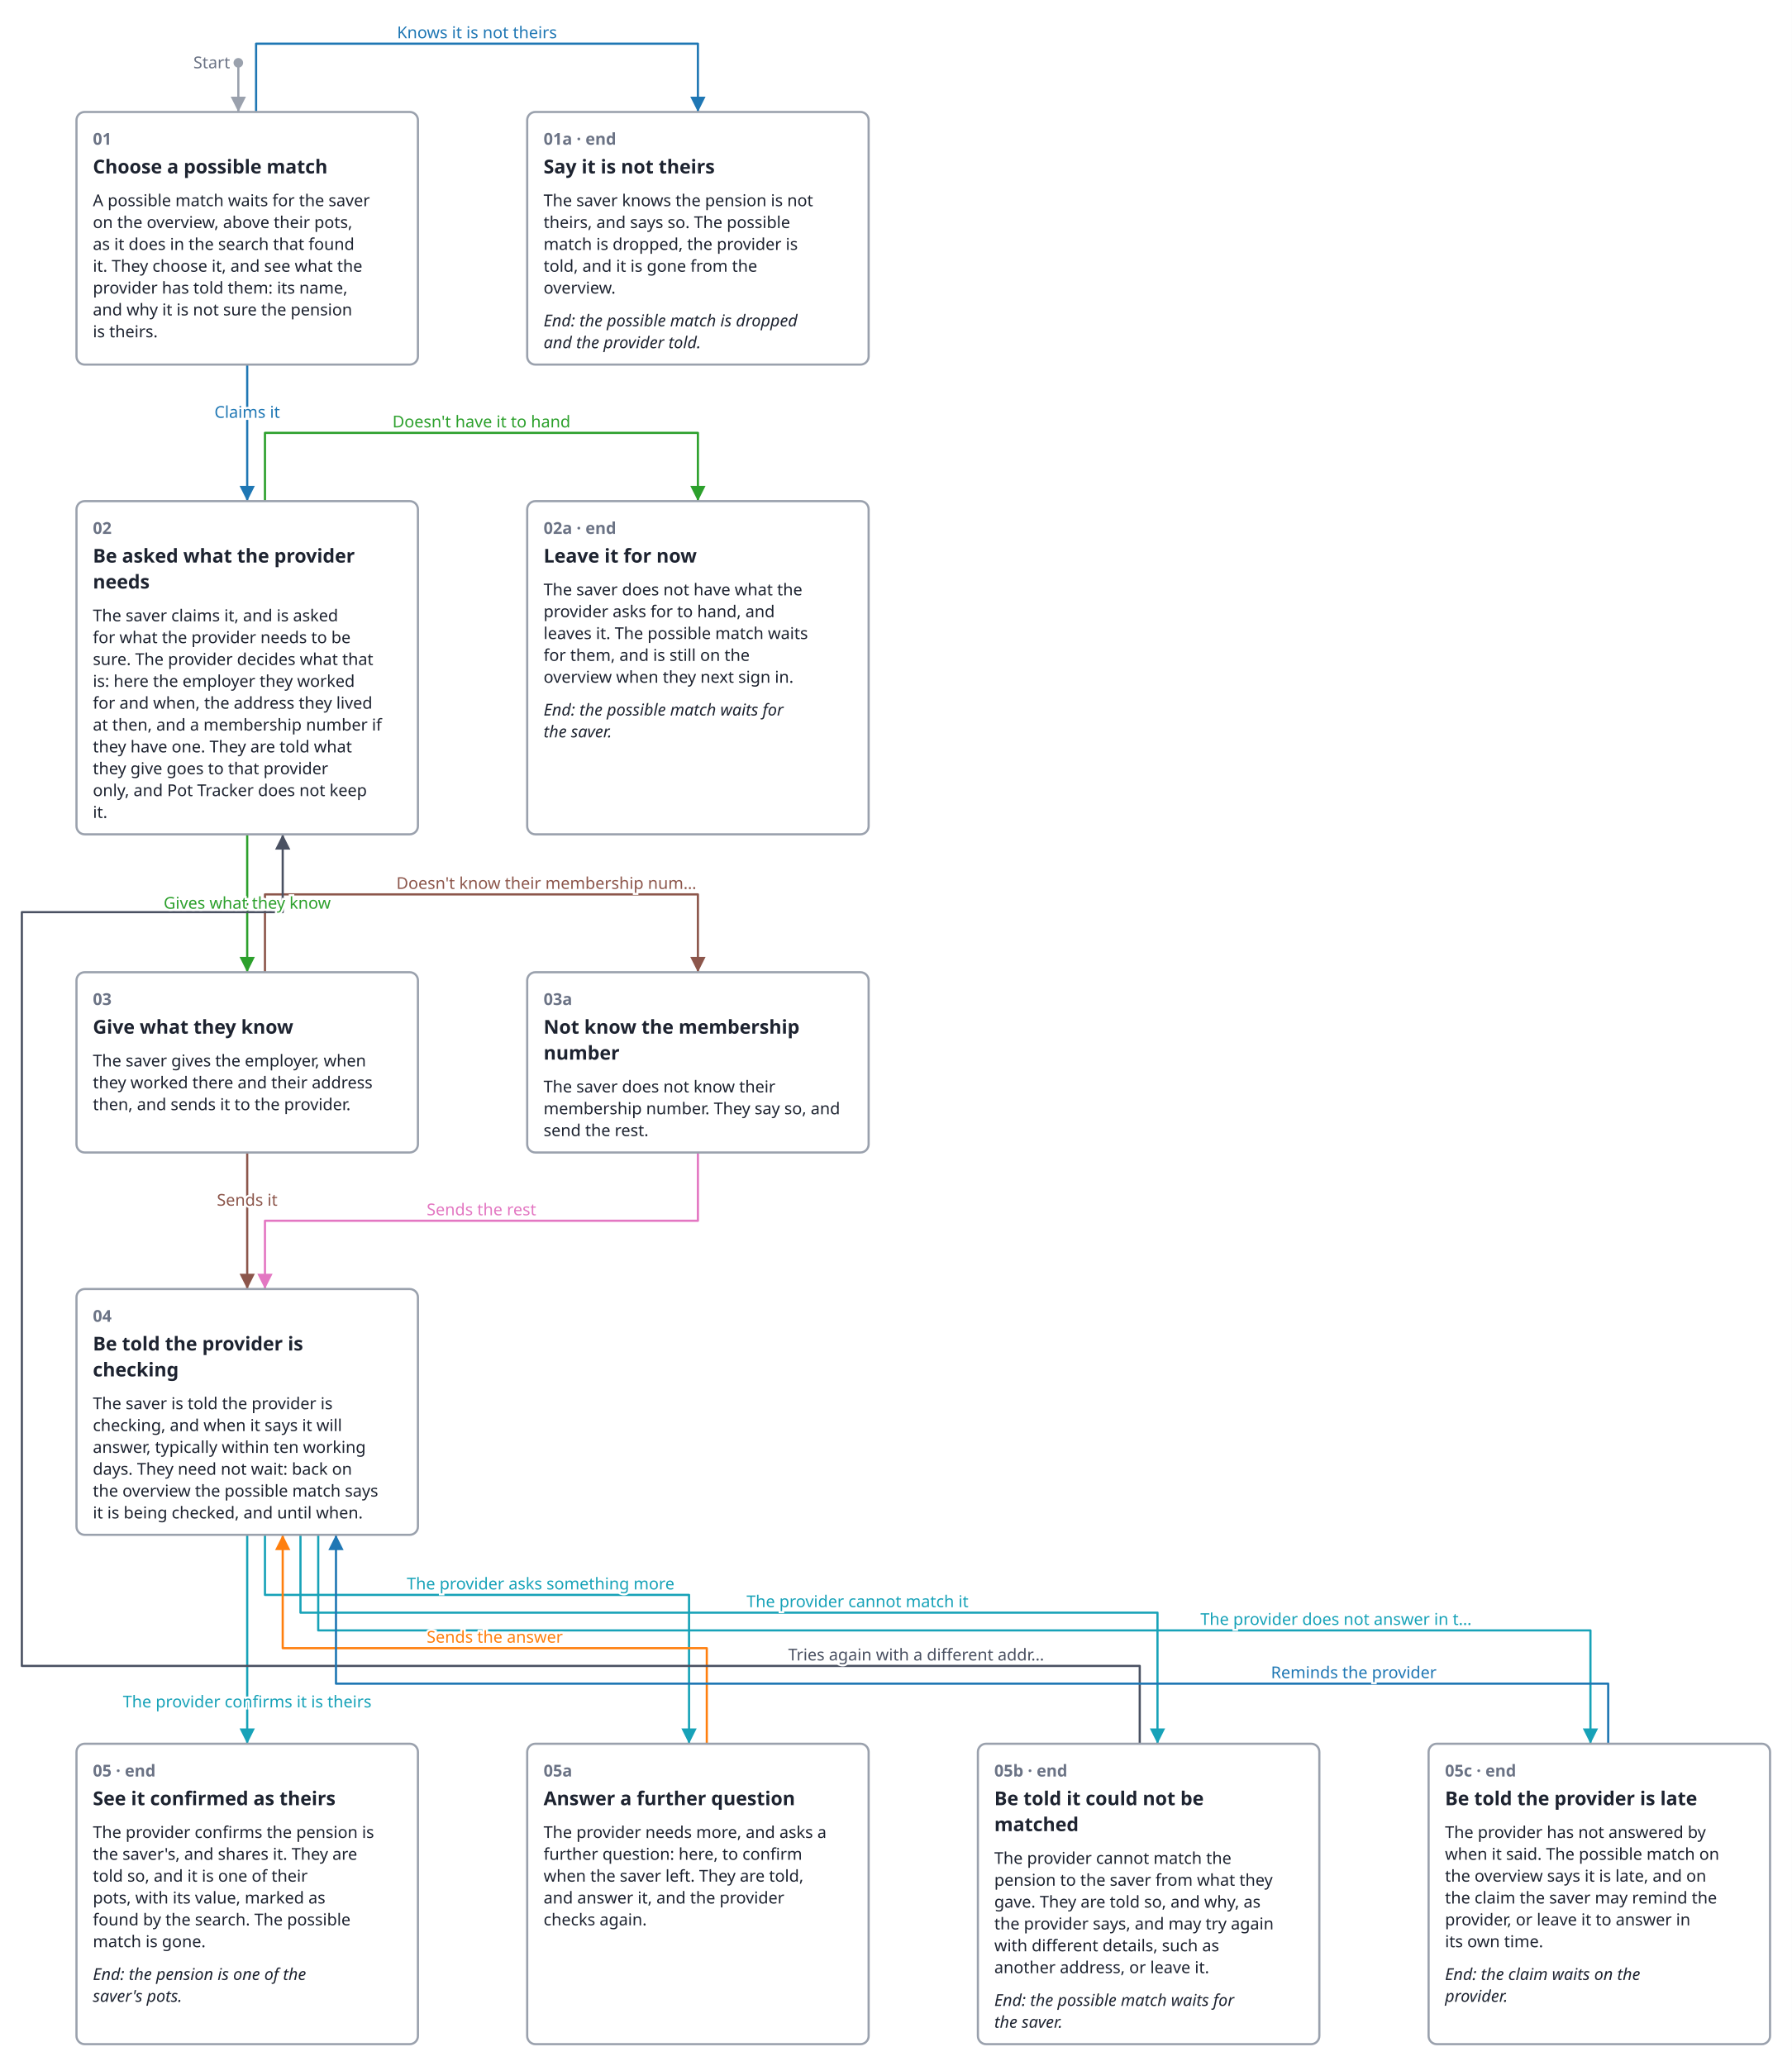
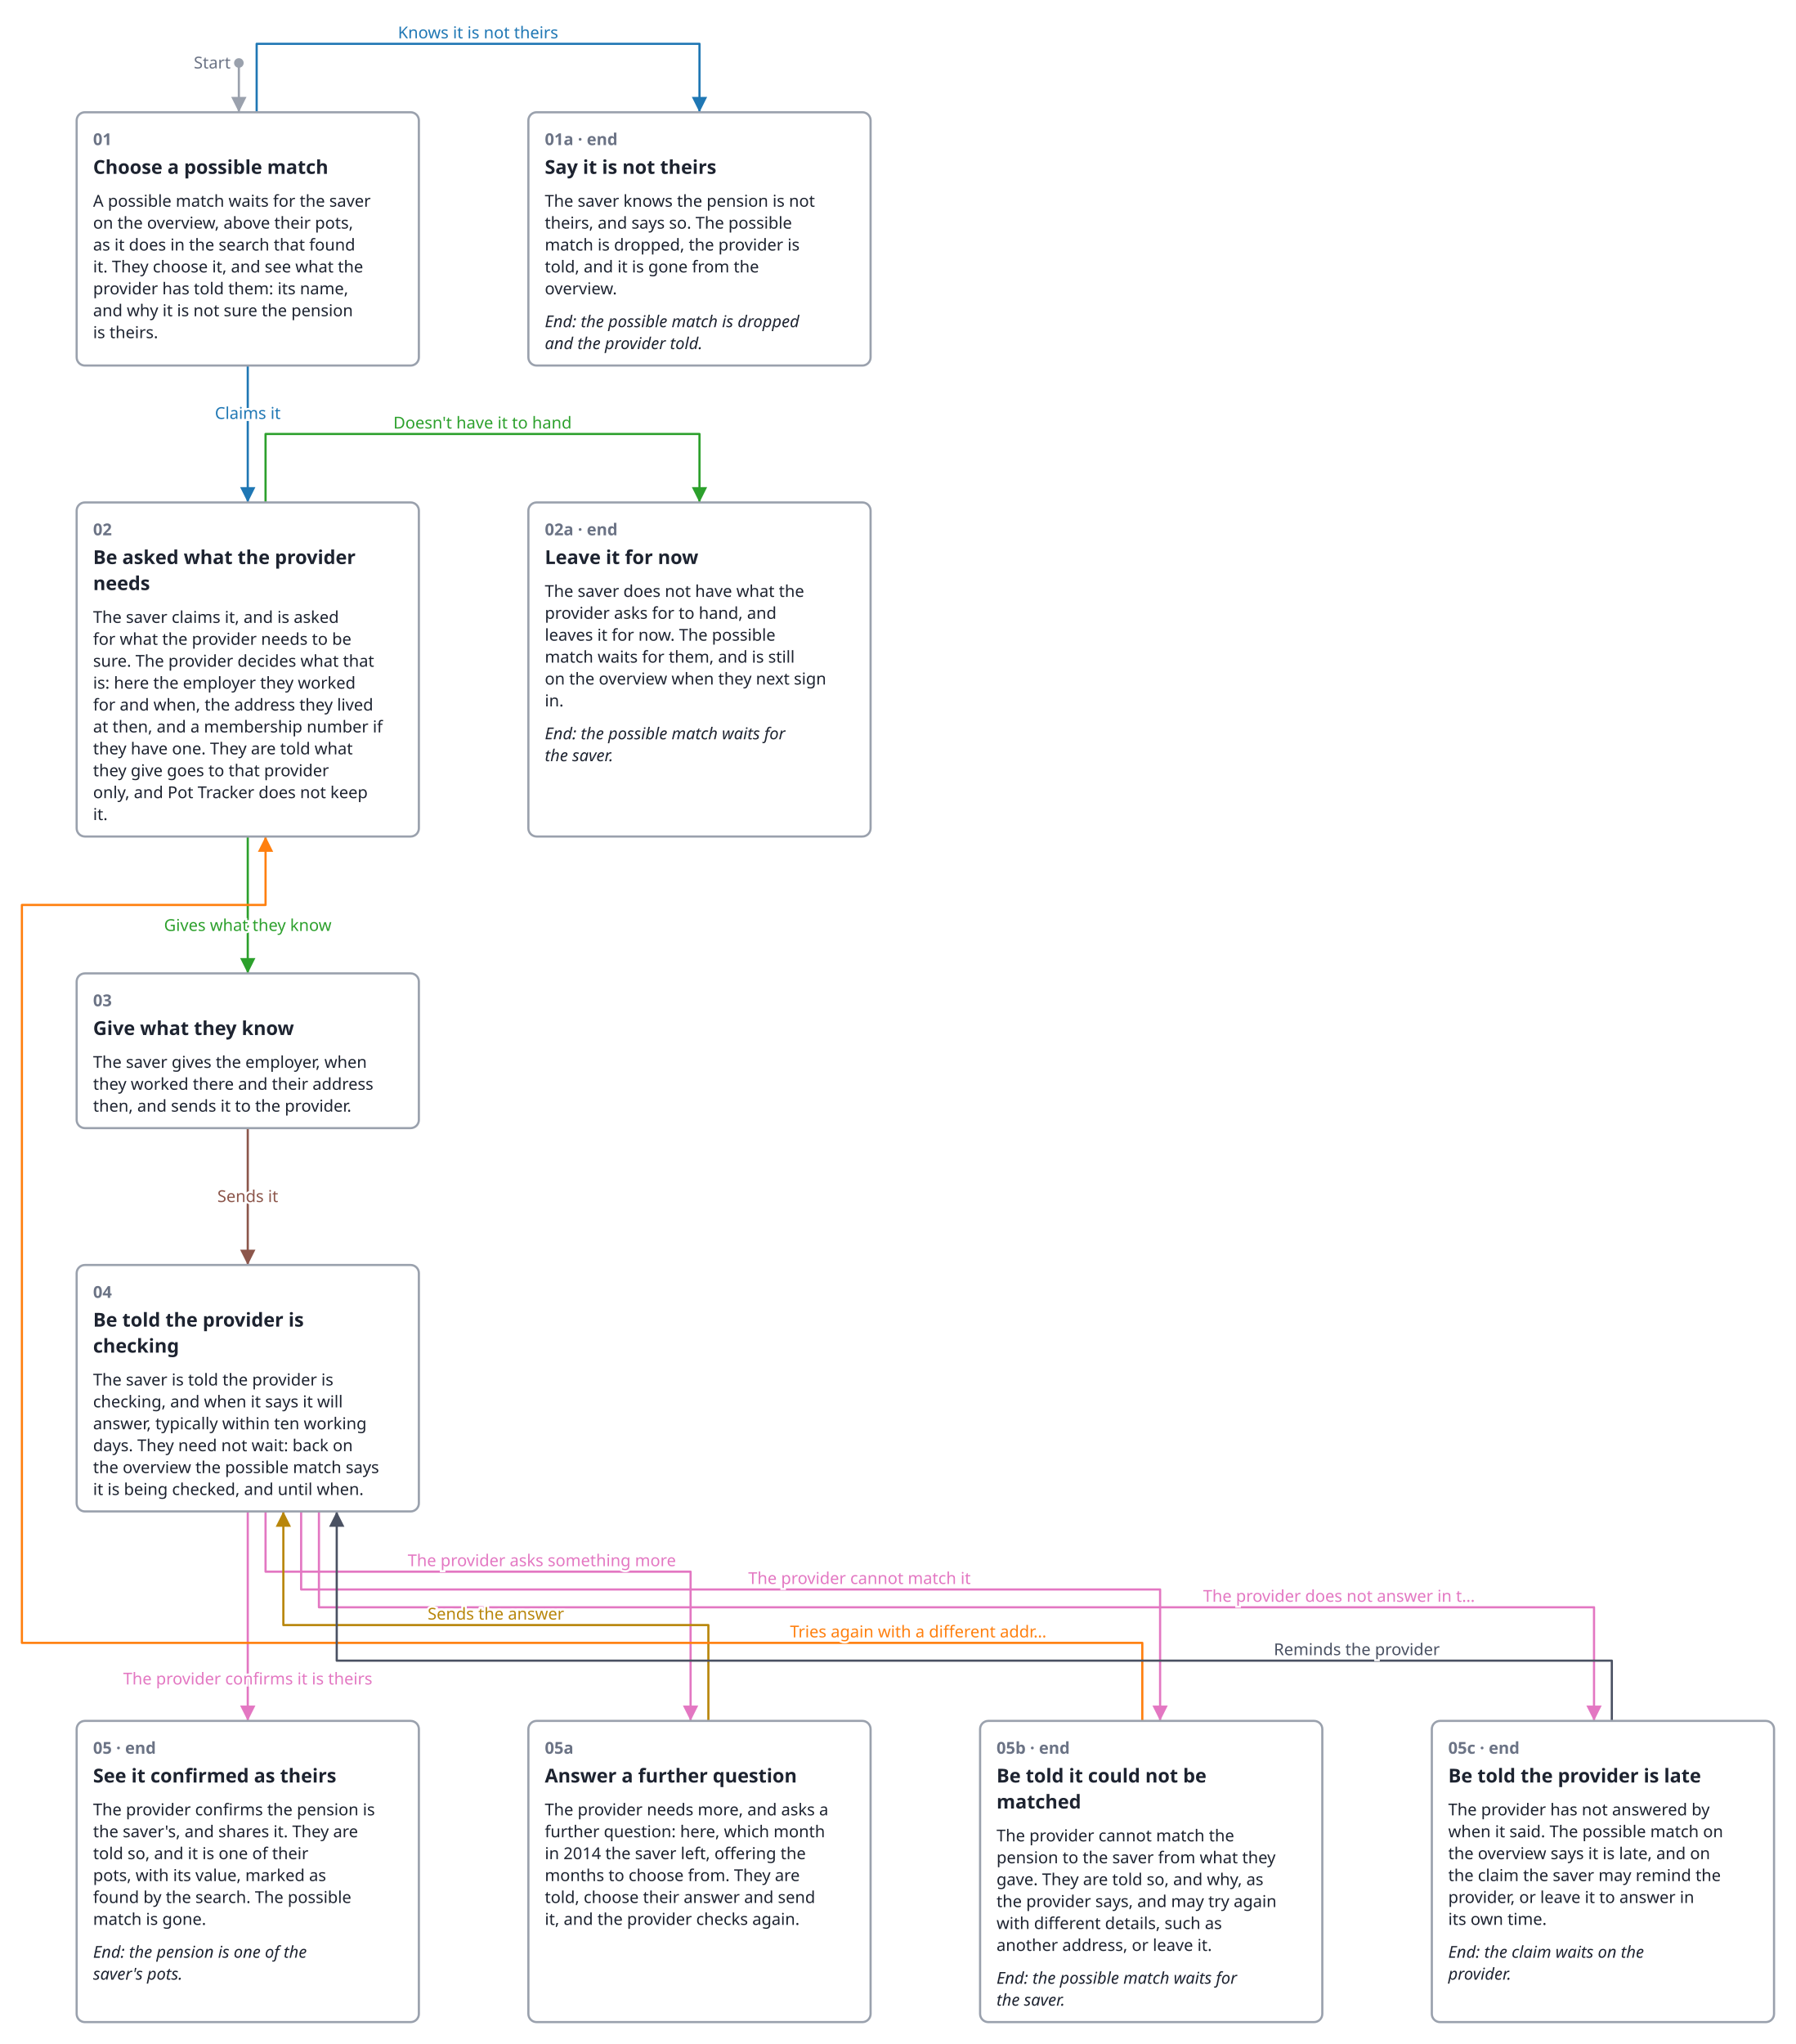
- <svg xmlns="http://www.w3.org/2000/svg" width="1312" height="1513" viewBox="0 0 1312 1513" font-family="sans-serif">
+ <svg xmlns="http://www.w3.org/2000/svg" width="1312" height="1493" viewBox="0 0 1312 1493" font-family="sans-serif">
  <defs>
    <marker id="arrow-in" viewBox="0 0 10 10" refX="10" refY="5" markerWidth="7" markerHeight="7" orient="auto-start-reverse">
      <path d="M0,0 L10,5 L0,10 z" fill="#1f8a4c" />
    </marker>
    <marker id="arrow-out" viewBox="0 0 10 10" refX="10" refY="5" markerWidth="7" markerHeight="7" orient="auto-start-reverse">
      <path d="M0,0 L10,5 L0,10 z" fill="#d9480f" />
    </marker>
    <marker id="arrow-line" viewBox="0 0 10 10" refX="10" refY="5" markerWidth="7" markerHeight="7" orient="auto-start-reverse">
      <path d="M0,0 L10,5 L0,10 z" fill="#9aa1ad" />
    </marker>
    <marker id="arrow-p0" viewBox="0 0 10 10" refX="10" refY="5" markerWidth="7" markerHeight="7" orient="auto-start-reverse">
      <path d="M0,0 L10,5 L0,10 z" fill="#1f77b4" />
    </marker>
    <marker id="arrow-p1" viewBox="0 0 10 10" refX="10" refY="5" markerWidth="7" markerHeight="7" orient="auto-start-reverse">
      <path d="M0,0 L10,5 L0,10 z" fill="#d62728" />
    </marker>
    <marker id="arrow-p2" viewBox="0 0 10 10" refX="10" refY="5" markerWidth="7" markerHeight="7" orient="auto-start-reverse">
      <path d="M0,0 L10,5 L0,10 z" fill="#2ca02c" />
    </marker>
    <marker id="arrow-p3" viewBox="0 0 10 10" refX="10" refY="5" markerWidth="7" markerHeight="7" orient="auto-start-reverse">
      <path d="M0,0 L10,5 L0,10 z" fill="#9467bd" />
    </marker>
    <marker id="arrow-p4" viewBox="0 0 10 10" refX="10" refY="5" markerWidth="7" markerHeight="7" orient="auto-start-reverse">
      <path d="M0,0 L10,5 L0,10 z" fill="#8c564b" />
    </marker>
    <marker id="arrow-p5" viewBox="0 0 10 10" refX="10" refY="5" markerWidth="7" markerHeight="7" orient="auto-start-reverse">
      <path d="M0,0 L10,5 L0,10 z" fill="#e377c2" />
    </marker>
    <marker id="arrow-p6" viewBox="0 0 10 10" refX="10" refY="5" markerWidth="7" markerHeight="7" orient="auto-start-reverse">
      <path d="M0,0 L10,5 L0,10 z" fill="#17a2b8" />
    </marker>
    <marker id="arrow-p7" viewBox="0 0 10 10" refX="10" refY="5" markerWidth="7" markerHeight="7" orient="auto-start-reverse">
      <path d="M0,0 L10,5 L0,10 z" fill="#b8860b" />
    </marker>
    <marker id="arrow-p8" viewBox="0 0 10 10" refX="10" refY="5" markerWidth="7" markerHeight="7" orient="auto-start-reverse">
      <path d="M0,0 L10,5 L0,10 z" fill="#ff7f0e" />
    </marker>
    <marker id="arrow-p9" viewBox="0 0 10 10" refX="10" refY="5" markerWidth="7" markerHeight="7" orient="auto-start-reverse">
      <path d="M0,0 L10,5 L0,10 z" fill="#4a5162" />
    </marker>
  </defs>
-   <rect width="1312" height="1513" fill="#ffffff" />
+   <rect width="1312" height="1493" fill="#ffffff" />
  <g transform="translate(-24,-18)">
    <path d="M205,285 L205,385" fill="none" stroke="#1f77b4" stroke-width="1.6" stroke-linejoin="round" marker-end="url(#arrow-p0)" />
    <path d="M211.5,100 L211.5,50 L535,50 L535,100" fill="none" stroke="#1f77b4" stroke-width="1.6" stroke-linejoin="round" marker-end="url(#arrow-p0)" />
-     <path d="M205,629 L205,730" fill="none" stroke="#2ca02c" stroke-width="1.6" stroke-linejoin="round" marker-end="url(#arrow-p2)" />
+     <path d="M205,629 L205,729" fill="none" stroke="#2ca02c" stroke-width="1.6" stroke-linejoin="round" marker-end="url(#arrow-p2)" />
    <path d="M218,385 L218,335 L535,335 L535,385" fill="none" stroke="#2ca02c" stroke-width="1.6" stroke-linejoin="round" marker-end="url(#arrow-p2)" />
-     <path d="M205,862 L205,962" fill="none" stroke="#8c564b" stroke-width="1.6" stroke-linejoin="round" marker-end="url(#arrow-p4)" />
-     <path d="M218,730 L218,673 L535,673 L535,730" fill="none" stroke="#8c564b" stroke-width="1.6" stroke-linejoin="round" marker-end="url(#arrow-p4)" />
-     <path d="M535,862 L535,912 L218,912 L218,962" fill="none" stroke="#e377c2" stroke-width="1.6" stroke-linejoin="round" marker-end="url(#arrow-p5)" />
-     <path d="M205,1142 L205,1295" fill="none" stroke="#17a2b8" stroke-width="1.6" stroke-linejoin="round" marker-end="url(#arrow-p6)" />
-     <path d="M218,1142 L218,1186 L528.5,1186 L528.5,1295" fill="none" stroke="#17a2b8" stroke-width="1.6" stroke-linejoin="round" marker-end="url(#arrow-p6)" />
-     <path d="M244,1142 L244,1199 L871.5,1199 L871.5,1295" fill="none" stroke="#17a2b8" stroke-width="1.6" stroke-linejoin="round" marker-end="url(#arrow-p6)" />
-     <path d="M257,1142 L257,1212 L1188.5,1212 L1188.5,1295" fill="none" stroke="#17a2b8" stroke-width="1.6" stroke-linejoin="round" marker-end="url(#arrow-p6)" />
-     <path d="M541.5,1295 L541.5,1225 L231,1225 L231,1142" fill="none" stroke="#ff7f0e" stroke-width="1.6" stroke-linejoin="round" marker-end="url(#arrow-p8)" />
-     <path d="M858.5,1295 L858.5,1238 L40,1238 L40,686 L231,686 L231,629" fill="none" stroke="#4a5162" stroke-width="1.6" stroke-linejoin="round" marker-end="url(#arrow-p9)" />
-     <path d="M1201.5,1295 L1201.5,1251 L270,1251 L270,1142" fill="none" stroke="#1f77b4" stroke-width="1.6" stroke-linejoin="round" marker-end="url(#arrow-p0)" />
+     <path d="M205,842 L205,942" fill="none" stroke="#8c564b" stroke-width="1.6" stroke-linejoin="round" marker-end="url(#arrow-p4)" />
+     <path d="M205,1122 L205,1275" fill="none" stroke="#e377c2" stroke-width="1.6" stroke-linejoin="round" marker-end="url(#arrow-p5)" />
+     <path d="M218,1122 L218,1166 L528.5,1166 L528.5,1275" fill="none" stroke="#e377c2" stroke-width="1.6" stroke-linejoin="round" marker-end="url(#arrow-p5)" />
+     <path d="M244,1122 L244,1179 L871.5,1179 L871.5,1275" fill="none" stroke="#e377c2" stroke-width="1.6" stroke-linejoin="round" marker-end="url(#arrow-p5)" />
+     <path d="M257,1122 L257,1192 L1188.5,1192 L1188.5,1275" fill="none" stroke="#e377c2" stroke-width="1.6" stroke-linejoin="round" marker-end="url(#arrow-p5)" />
+     <path d="M541.5,1275 L541.5,1205 L231,1205 L231,1122" fill="none" stroke="#b8860b" stroke-width="1.6" stroke-linejoin="round" marker-end="url(#arrow-p7)" />
+     <path d="M858.5,1275 L858.5,1218 L40,1218 L40,679 L218,679 L218,629" fill="none" stroke="#ff7f0e" stroke-width="1.6" stroke-linejoin="round" marker-end="url(#arrow-p8)" />
+     <path d="M1201.5,1275 L1201.5,1231 L270,1231 L270,1122" fill="none" stroke="#4a5162" stroke-width="1.6" stroke-linejoin="round" marker-end="url(#arrow-p9)" />
    <circle cx="198.5" cy="64" r="3.5" fill="#9aa1ad" />
    <path d="M198.5,64 L198.5,100" fill="none" stroke="#9aa1ad" stroke-width="1.6" marker-end="url(#arrow-line)" />
    <rect x="80" y="100" width="250" height="185" rx="6" fill="#ffffff" stroke="#9aa1ad" stroke-width="1.6" />
    <text x="92" y="124" font-size="12" font-weight="bold" fill="#6b7385">01</text>
    <text x="92" y="145" font-size="14" font-weight="bold" fill="#1d2330">Choose a possible match</text>
    <text x="92" y="169" font-size="12" fill="#1d2330">A possible match waits for the saver</text>
    <text x="92" y="185" font-size="12" fill="#1d2330">on the overview, above their pots,</text>
    <text x="92" y="201" font-size="12" fill="#1d2330">as it does in the search that found</text>
    <text x="92" y="217" font-size="12" fill="#1d2330">it. They choose it, and see what the</text>
    <text x="92" y="233" font-size="12" fill="#1d2330">provider has told them: its name,</text>
    <text x="92" y="249" font-size="12" fill="#1d2330">and why it is not sure the pension</text>
    <text x="92" y="265" font-size="12" fill="#1d2330">is theirs.</text>
    <rect x="410" y="100" width="250" height="185" rx="6" fill="#ffffff" stroke="#9aa1ad" stroke-width="1.6" />
    <text x="422" y="124" font-size="12" font-weight="bold" fill="#6b7385">01a · end</text>
    <text x="422" y="145" font-size="14" font-weight="bold" fill="#1d2330">Say it is not theirs</text>
    <text x="422" y="169" font-size="12" fill="#1d2330">The saver knows the pension is not</text>
    <text x="422" y="185" font-size="12" fill="#1d2330">theirs, and says so. The possible</text>
    <text x="422" y="201" font-size="12" fill="#1d2330">match is dropped, the provider is</text>
    <text x="422" y="217" font-size="12" fill="#1d2330">told, and it is gone from the</text>
    <text x="422" y="233" font-size="12" fill="#1d2330">overview.</text>
    <text x="422" y="257" font-size="12" font-style="italic" fill="#1d2330">End: the possible match is dropped</text>
    <text x="422" y="273" font-size="12" font-style="italic" fill="#1d2330">and the provider told.</text>
    <rect x="80" y="385" width="250" height="244" rx="6" fill="#ffffff" stroke="#9aa1ad" stroke-width="1.6" />
    <text x="92" y="409" font-size="12" font-weight="bold" fill="#6b7385">02</text>
    <text x="92" y="430" font-size="14" font-weight="bold" fill="#1d2330">Be asked what the provider</text>
    <text x="92" y="449" font-size="14" font-weight="bold" fill="#1d2330">needs</text>
    <text x="92" y="473" font-size="12" fill="#1d2330">The saver claims it, and is asked</text>
    <text x="92" y="489" font-size="12" fill="#1d2330">for what the provider needs to be</text>
    <text x="92" y="505" font-size="12" fill="#1d2330">sure. The provider decides what that</text>
    <text x="92" y="521" font-size="12" fill="#1d2330">is: here the employer they worked</text>
    <text x="92" y="537" font-size="12" fill="#1d2330">for and when, the address they lived</text>
    <text x="92" y="553" font-size="12" fill="#1d2330">at then, and a membership number if</text>
    <text x="92" y="569" font-size="12" fill="#1d2330">they have one. They are told what</text>
    <text x="92" y="585" font-size="12" fill="#1d2330">they give goes to that provider</text>
    <text x="92" y="601" font-size="12" fill="#1d2330">only, and Pot Tracker does not keep</text>
    <text x="92" y="617" font-size="12" fill="#1d2330">it.</text>
    <rect x="410" y="385" width="250" height="244" rx="6" fill="#ffffff" stroke="#9aa1ad" stroke-width="1.6" />
    <text x="422" y="409" font-size="12" font-weight="bold" fill="#6b7385">02a · end</text>
    <text x="422" y="430" font-size="14" font-weight="bold" fill="#1d2330">Leave it for now</text>
    <text x="422" y="454" font-size="12" fill="#1d2330">The saver does not have what the</text>
    <text x="422" y="470" font-size="12" fill="#1d2330">provider asks for to hand, and</text>
-     <text x="422" y="486" font-size="12" fill="#1d2330">leaves it. The possible match waits</text>
-     <text x="422" y="502" font-size="12" fill="#1d2330">for them, and is still on the</text>
-     <text x="422" y="518" font-size="12" fill="#1d2330">overview when they next sign in.</text>
-     <text x="422" y="542" font-size="12" font-style="italic" fill="#1d2330">End: the possible match waits for</text>
-     <text x="422" y="558" font-size="12" font-style="italic" fill="#1d2330">the saver.</text>
-     <rect x="80" y="730" width="250" height="132" rx="6" fill="#ffffff" stroke="#9aa1ad" stroke-width="1.6" />
-     <text x="92" y="754" font-size="12" font-weight="bold" fill="#6b7385">03</text>
-     <text x="92" y="775" font-size="14" font-weight="bold" fill="#1d2330">Give what they know</text>
-     <text x="92" y="799" font-size="12" fill="#1d2330">The saver gives the employer, when</text>
-     <text x="92" y="815" font-size="12" fill="#1d2330">they worked there and their address</text>
-     <text x="92" y="831" font-size="12" fill="#1d2330">then, and sends it to the provider.</text>
-     <rect x="410" y="730" width="250" height="132" rx="6" fill="#ffffff" stroke="#9aa1ad" stroke-width="1.6" />
-     <text x="422" y="754" font-size="12" font-weight="bold" fill="#6b7385">03a</text>
-     <text x="422" y="775" font-size="14" font-weight="bold" fill="#1d2330">Not know the membership</text>
-     <text x="422" y="794" font-size="14" font-weight="bold" fill="#1d2330">number</text>
-     <text x="422" y="818" font-size="12" fill="#1d2330">The saver does not know their</text>
-     <text x="422" y="834" font-size="12" fill="#1d2330">membership number. They say so, and</text>
-     <text x="422" y="850" font-size="12" fill="#1d2330">send the rest.</text>
-     <rect x="80" y="962" width="250" height="180" rx="6" fill="#ffffff" stroke="#9aa1ad" stroke-width="1.6" />
-     <text x="92" y="986" font-size="12" font-weight="bold" fill="#6b7385">04</text>
-     <text x="92" y="1007" font-size="14" font-weight="bold" fill="#1d2330">Be told the provider is</text>
-     <text x="92" y="1026" font-size="14" font-weight="bold" fill="#1d2330">checking</text>
-     <text x="92" y="1050" font-size="12" fill="#1d2330">The saver is told the provider is</text>
-     <text x="92" y="1066" font-size="12" fill="#1d2330">checking, and when it says it will</text>
-     <text x="92" y="1082" font-size="12" fill="#1d2330">answer, typically within ten working</text>
-     <text x="92" y="1098" font-size="12" fill="#1d2330">days. They need not wait: back on</text>
-     <text x="92" y="1114" font-size="12" fill="#1d2330">the overview the possible match says</text>
-     <text x="92" y="1130" font-size="12" fill="#1d2330">it is being checked, and until when.</text>
-     <rect x="80" y="1295" width="250" height="220" rx="6" fill="#ffffff" stroke="#9aa1ad" stroke-width="1.6" />
-     <text x="92" y="1319" font-size="12" font-weight="bold" fill="#6b7385">05 · end</text>
-     <text x="92" y="1340" font-size="14" font-weight="bold" fill="#1d2330">See it confirmed as theirs</text>
-     <text x="92" y="1364" font-size="12" fill="#1d2330">The provider confirms the pension is</text>
-     <text x="92" y="1380" font-size="12" fill="#1d2330">the saver's, and shares it. They are</text>
-     <text x="92" y="1396" font-size="12" fill="#1d2330">told so, and it is one of their</text>
-     <text x="92" y="1412" font-size="12" fill="#1d2330">pots, with its value, marked as</text>
-     <text x="92" y="1428" font-size="12" fill="#1d2330">found by the search. The possible</text>
-     <text x="92" y="1444" font-size="12" fill="#1d2330">match is gone.</text>
-     <text x="92" y="1468" font-size="12" font-style="italic" fill="#1d2330">End: the pension is one of the</text>
-     <text x="92" y="1484" font-size="12" font-style="italic" fill="#1d2330">saver's pots.</text>
-     <rect x="410" y="1295" width="250" height="220" rx="6" fill="#ffffff" stroke="#9aa1ad" stroke-width="1.6" />
-     <text x="422" y="1319" font-size="12" font-weight="bold" fill="#6b7385">05a</text>
-     <text x="422" y="1340" font-size="14" font-weight="bold" fill="#1d2330">Answer a further question</text>
-     <text x="422" y="1364" font-size="12" fill="#1d2330">The provider needs more, and asks a</text>
-     <text x="422" y="1380" font-size="12" fill="#1d2330">further question: here, to confirm</text>
-     <text x="422" y="1396" font-size="12" fill="#1d2330">when the saver left. They are told,</text>
-     <text x="422" y="1412" font-size="12" fill="#1d2330">and answer it, and the provider</text>
-     <text x="422" y="1428" font-size="12" fill="#1d2330">checks again.</text>
-     <rect x="740" y="1295" width="250" height="220" rx="6" fill="#ffffff" stroke="#9aa1ad" stroke-width="1.6" />
-     <text x="752" y="1319" font-size="12" font-weight="bold" fill="#6b7385">05b · end</text>
-     <text x="752" y="1340" font-size="14" font-weight="bold" fill="#1d2330">Be told it could not be</text>
-     <text x="752" y="1359" font-size="14" font-weight="bold" fill="#1d2330">matched</text>
-     <text x="752" y="1383" font-size="12" fill="#1d2330">The provider cannot match the</text>
-     <text x="752" y="1399" font-size="12" fill="#1d2330">pension to the saver from what they</text>
-     <text x="752" y="1415" font-size="12" fill="#1d2330">gave. They are told so, and why, as</text>
-     <text x="752" y="1431" font-size="12" fill="#1d2330">the provider says, and may try again</text>
-     <text x="752" y="1447" font-size="12" fill="#1d2330">with different details, such as</text>
-     <text x="752" y="1463" font-size="12" fill="#1d2330">another address, or leave it.</text>
-     <text x="752" y="1487" font-size="12" font-style="italic" fill="#1d2330">End: the possible match waits for</text>
-     <text x="752" y="1503" font-size="12" font-style="italic" fill="#1d2330">the saver.</text>
-     <rect x="1070" y="1295" width="250" height="220" rx="6" fill="#ffffff" stroke="#9aa1ad" stroke-width="1.6" />
-     <text x="1082" y="1319" font-size="12" font-weight="bold" fill="#6b7385">05c · end</text>
-     <text x="1082" y="1340" font-size="14" font-weight="bold" fill="#1d2330">Be told the provider is late</text>
-     <text x="1082" y="1364" font-size="12" fill="#1d2330">The provider has not answered by</text>
-     <text x="1082" y="1380" font-size="12" fill="#1d2330">when it said. The possible match on</text>
-     <text x="1082" y="1396" font-size="12" fill="#1d2330">the overview says it is late, and on</text>
-     <text x="1082" y="1412" font-size="12" fill="#1d2330">the claim the saver may remind the</text>
-     <text x="1082" y="1428" font-size="12" fill="#1d2330">provider, or leave it to answer in</text>
-     <text x="1082" y="1444" font-size="12" fill="#1d2330">its own time.</text>
-     <text x="1082" y="1468" font-size="12" font-style="italic" fill="#1d2330">End: the claim waits on the</text>
-     <text x="1082" y="1484" font-size="12" font-style="italic" fill="#1d2330">provider.</text>
+     <text x="422" y="486" font-size="12" fill="#1d2330">leaves it for now. The possible</text>
+     <text x="422" y="502" font-size="12" fill="#1d2330">match waits for them, and is still</text>
+     <text x="422" y="518" font-size="12" fill="#1d2330">on the overview when they next sign</text>
+     <text x="422" y="534" font-size="12" fill="#1d2330">in.</text>
+     <text x="422" y="558" font-size="12" font-style="italic" fill="#1d2330">End: the possible match waits for</text>
+     <text x="422" y="574" font-size="12" font-style="italic" fill="#1d2330">the saver.</text>
+     <rect x="80" y="729" width="250" height="113" rx="6" fill="#ffffff" stroke="#9aa1ad" stroke-width="1.6" />
+     <text x="92" y="753" font-size="12" font-weight="bold" fill="#6b7385">03</text>
+     <text x="92" y="774" font-size="14" font-weight="bold" fill="#1d2330">Give what they know</text>
+     <text x="92" y="798" font-size="12" fill="#1d2330">The saver gives the employer, when</text>
+     <text x="92" y="814" font-size="12" fill="#1d2330">they worked there and their address</text>
+     <text x="92" y="830" font-size="12" fill="#1d2330">then, and sends it to the provider.</text>
+     <rect x="80" y="942" width="250" height="180" rx="6" fill="#ffffff" stroke="#9aa1ad" stroke-width="1.6" />
+     <text x="92" y="966" font-size="12" font-weight="bold" fill="#6b7385">04</text>
+     <text x="92" y="987" font-size="14" font-weight="bold" fill="#1d2330">Be told the provider is</text>
+     <text x="92" y="1006" font-size="14" font-weight="bold" fill="#1d2330">checking</text>
+     <text x="92" y="1030" font-size="12" fill="#1d2330">The saver is told the provider is</text>
+     <text x="92" y="1046" font-size="12" fill="#1d2330">checking, and when it says it will</text>
+     <text x="92" y="1062" font-size="12" fill="#1d2330">answer, typically within ten working</text>
+     <text x="92" y="1078" font-size="12" fill="#1d2330">days. They need not wait: back on</text>
+     <text x="92" y="1094" font-size="12" fill="#1d2330">the overview the possible match says</text>
+     <text x="92" y="1110" font-size="12" fill="#1d2330">it is being checked, and until when.</text>
+     <rect x="80" y="1275" width="250" height="220" rx="6" fill="#ffffff" stroke="#9aa1ad" stroke-width="1.6" />
+     <text x="92" y="1299" font-size="12" font-weight="bold" fill="#6b7385">05 · end</text>
+     <text x="92" y="1320" font-size="14" font-weight="bold" fill="#1d2330">See it confirmed as theirs</text>
+     <text x="92" y="1344" font-size="12" fill="#1d2330">The provider confirms the pension is</text>
+     <text x="92" y="1360" font-size="12" fill="#1d2330">the saver's, and shares it. They are</text>
+     <text x="92" y="1376" font-size="12" fill="#1d2330">told so, and it is one of their</text>
+     <text x="92" y="1392" font-size="12" fill="#1d2330">pots, with its value, marked as</text>
+     <text x="92" y="1408" font-size="12" fill="#1d2330">found by the search. The possible</text>
+     <text x="92" y="1424" font-size="12" fill="#1d2330">match is gone.</text>
+     <text x="92" y="1448" font-size="12" font-style="italic" fill="#1d2330">End: the pension is one of the</text>
+     <text x="92" y="1464" font-size="12" font-style="italic" fill="#1d2330">saver's pots.</text>
+     <rect x="410" y="1275" width="250" height="220" rx="6" fill="#ffffff" stroke="#9aa1ad" stroke-width="1.6" />
+     <text x="422" y="1299" font-size="12" font-weight="bold" fill="#6b7385">05a</text>
+     <text x="422" y="1320" font-size="14" font-weight="bold" fill="#1d2330">Answer a further question</text>
+     <text x="422" y="1344" font-size="12" fill="#1d2330">The provider needs more, and asks a</text>
+     <text x="422" y="1360" font-size="12" fill="#1d2330">further question: here, which month</text>
+     <text x="422" y="1376" font-size="12" fill="#1d2330">in 2014 the saver left, offering the</text>
+     <text x="422" y="1392" font-size="12" fill="#1d2330">months to choose from. They are</text>
+     <text x="422" y="1408" font-size="12" fill="#1d2330">told, choose their answer and send</text>
+     <text x="422" y="1424" font-size="12" fill="#1d2330">it, and the provider checks again.</text>
+     <rect x="740" y="1275" width="250" height="220" rx="6" fill="#ffffff" stroke="#9aa1ad" stroke-width="1.6" />
+     <text x="752" y="1299" font-size="12" font-weight="bold" fill="#6b7385">05b · end</text>
+     <text x="752" y="1320" font-size="14" font-weight="bold" fill="#1d2330">Be told it could not be</text>
+     <text x="752" y="1339" font-size="14" font-weight="bold" fill="#1d2330">matched</text>
+     <text x="752" y="1363" font-size="12" fill="#1d2330">The provider cannot match the</text>
+     <text x="752" y="1379" font-size="12" fill="#1d2330">pension to the saver from what they</text>
+     <text x="752" y="1395" font-size="12" fill="#1d2330">gave. They are told so, and why, as</text>
+     <text x="752" y="1411" font-size="12" fill="#1d2330">the provider says, and may try again</text>
+     <text x="752" y="1427" font-size="12" fill="#1d2330">with different details, such as</text>
+     <text x="752" y="1443" font-size="12" fill="#1d2330">another address, or leave it.</text>
+     <text x="752" y="1467" font-size="12" font-style="italic" fill="#1d2330">End: the possible match waits for</text>
+     <text x="752" y="1483" font-size="12" font-style="italic" fill="#1d2330">the saver.</text>
+     <rect x="1070" y="1275" width="250" height="220" rx="6" fill="#ffffff" stroke="#9aa1ad" stroke-width="1.6" />
+     <text x="1082" y="1299" font-size="12" font-weight="bold" fill="#6b7385">05c · end</text>
+     <text x="1082" y="1320" font-size="14" font-weight="bold" fill="#1d2330">Be told the provider is late</text>
+     <text x="1082" y="1344" font-size="12" fill="#1d2330">The provider has not answered by</text>
+     <text x="1082" y="1360" font-size="12" fill="#1d2330">when it said. The possible match on</text>
+     <text x="1082" y="1376" font-size="12" fill="#1d2330">the overview says it is late, and on</text>
+     <text x="1082" y="1392" font-size="12" fill="#1d2330">the claim the saver may remind the</text>
+     <text x="1082" y="1408" font-size="12" fill="#1d2330">provider, or leave it to answer in</text>
+     <text x="1082" y="1424" font-size="12" fill="#1d2330">its own time.</text>
+     <text x="1082" y="1448" font-size="12" font-style="italic" fill="#1d2330">End: the claim waits on the</text>
+     <text x="1082" y="1464" font-size="12" font-style="italic" fill="#1d2330">provider.</text>
    <text x="205" y="324" font-size="12" text-anchor="middle" fill="#1f77b4" stroke="#ffffff" stroke-width="3" paint-order="stroke">Claims it</text>
    <text x="373.25" y="46" font-size="12" text-anchor="middle" fill="#1f77b4" stroke="#ffffff" stroke-width="3" paint-order="stroke">Knows it is not theirs</text>
-     <text x="205" y="683.5" font-size="12" text-anchor="middle" fill="#2ca02c" stroke="#ffffff" stroke-width="3" paint-order="stroke">Gives what they know</text>
+     <text x="205" y="698" font-size="12" text-anchor="middle" fill="#2ca02c" stroke="#ffffff" stroke-width="3" paint-order="stroke">Gives what they know</text>
    <text x="376.5" y="331" font-size="12" text-anchor="middle" fill="#2ca02c" stroke="#ffffff" stroke-width="3" paint-order="stroke">Doesn't have it to hand</text>
-     <text x="205" y="901" font-size="12" text-anchor="middle" fill="#8c564b" stroke="#ffffff" stroke-width="3" paint-order="stroke">Sends it</text>
-     <text x="424.05" y="669" font-size="12" text-anchor="middle" fill="#8c564b" stroke="#ffffff" stroke-width="3" paint-order="stroke">Doesn't know their membership num…</text>
-     <text x="376.5" y="908" font-size="12" text-anchor="middle" fill="#e377c2" stroke="#ffffff" stroke-width="3" paint-order="stroke">Sends the rest</text>
-     <text x="205" y="1268.4" font-size="12" text-anchor="middle" fill="#17a2b8" stroke="#ffffff" stroke-width="3" paint-order="stroke">The provider confirms it is theirs</text>
-     <text x="419.825" y="1182" font-size="12" text-anchor="middle" fill="#17a2b8" stroke="#ffffff" stroke-width="3" paint-order="stroke">The provider asks something more</text>
-     <text x="651.875" y="1195" font-size="12" text-anchor="middle" fill="#17a2b8" stroke="#ffffff" stroke-width="3" paint-order="stroke">The provider cannot match it</text>
-     <text x="1002.2" y="1208" font-size="12" text-anchor="middle" fill="#17a2b8" stroke="#ffffff" stroke-width="3" paint-order="stroke">The provider does not answer in t…</text>
-     <text x="386.25" y="1221" font-size="12" text-anchor="middle" fill="#ff7f0e" stroke="#ffffff" stroke-width="3" paint-order="stroke">Sends the answer</text>
-     <text x="694.8" y="1234" font-size="12" text-anchor="middle" fill="#4a5162" stroke="#ffffff" stroke-width="3" paint-order="stroke">Tries again with a different addr…</text>
-     <text x="1015.2" y="1247" font-size="12" text-anchor="middle" fill="#1f77b4" stroke="#ffffff" stroke-width="3" paint-order="stroke">Reminds the provider</text>
+     <text x="205" y="896" font-size="12" text-anchor="middle" fill="#8c564b" stroke="#ffffff" stroke-width="3" paint-order="stroke">Sends it</text>
+     <text x="205" y="1248.4" font-size="12" text-anchor="middle" fill="#e377c2" stroke="#ffffff" stroke-width="3" paint-order="stroke">The provider confirms it is theirs</text>
+     <text x="419.825" y="1162" font-size="12" text-anchor="middle" fill="#e377c2" stroke="#ffffff" stroke-width="3" paint-order="stroke">The provider asks something more</text>
+     <text x="651.875" y="1175" font-size="12" text-anchor="middle" fill="#e377c2" stroke="#ffffff" stroke-width="3" paint-order="stroke">The provider cannot match it</text>
+     <text x="1002.2" y="1188" font-size="12" text-anchor="middle" fill="#e377c2" stroke="#ffffff" stroke-width="3" paint-order="stroke">The provider does not answer in t…</text>
+     <text x="386.25" y="1201" font-size="12" text-anchor="middle" fill="#b8860b" stroke="#ffffff" stroke-width="3" paint-order="stroke">Sends the answer</text>
+     <text x="694.8" y="1214" font-size="12" text-anchor="middle" fill="#ff7f0e" stroke="#ffffff" stroke-width="3" paint-order="stroke">Tries again with a different addr…</text>
+     <text x="1015.2" y="1227" font-size="12" text-anchor="middle" fill="#4a5162" stroke="#ffffff" stroke-width="3" paint-order="stroke">Reminds the provider</text>
    <text x="192.5" y="68" font-size="12" text-anchor="end" fill="#6b7385" stroke="#ffffff" stroke-width="3" paint-order="stroke">Start</text>
  </g>
</svg>
